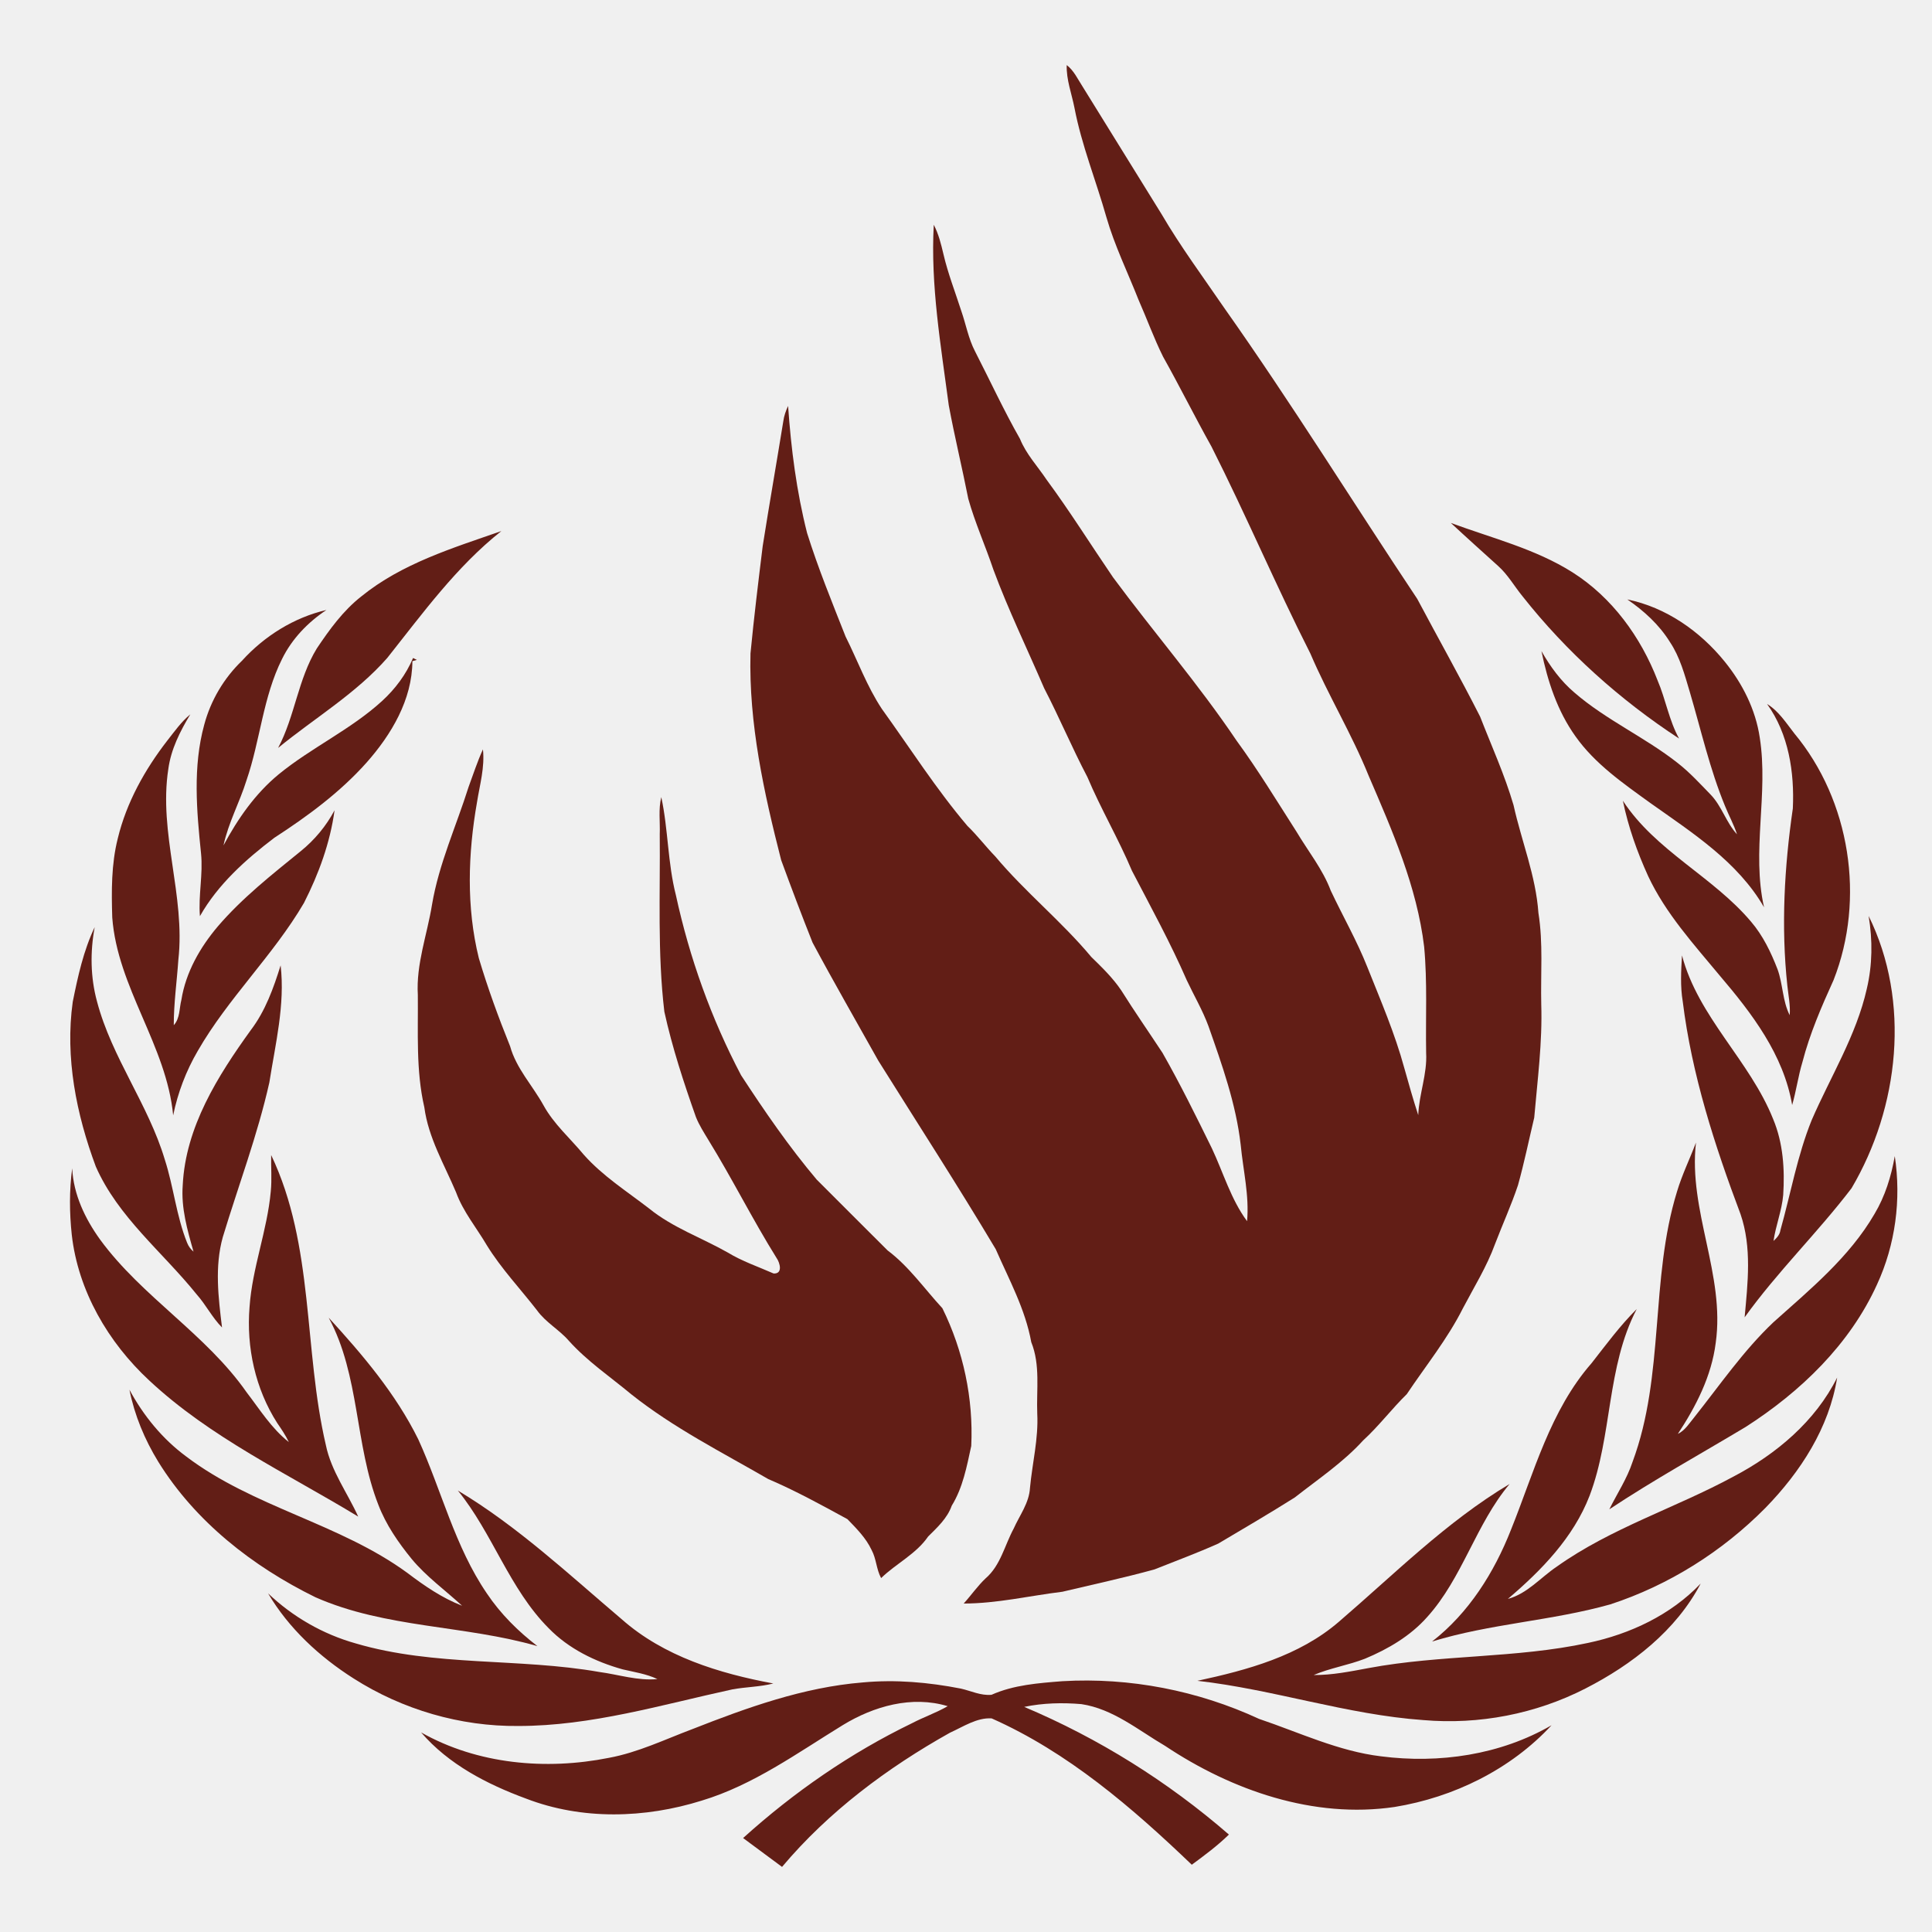
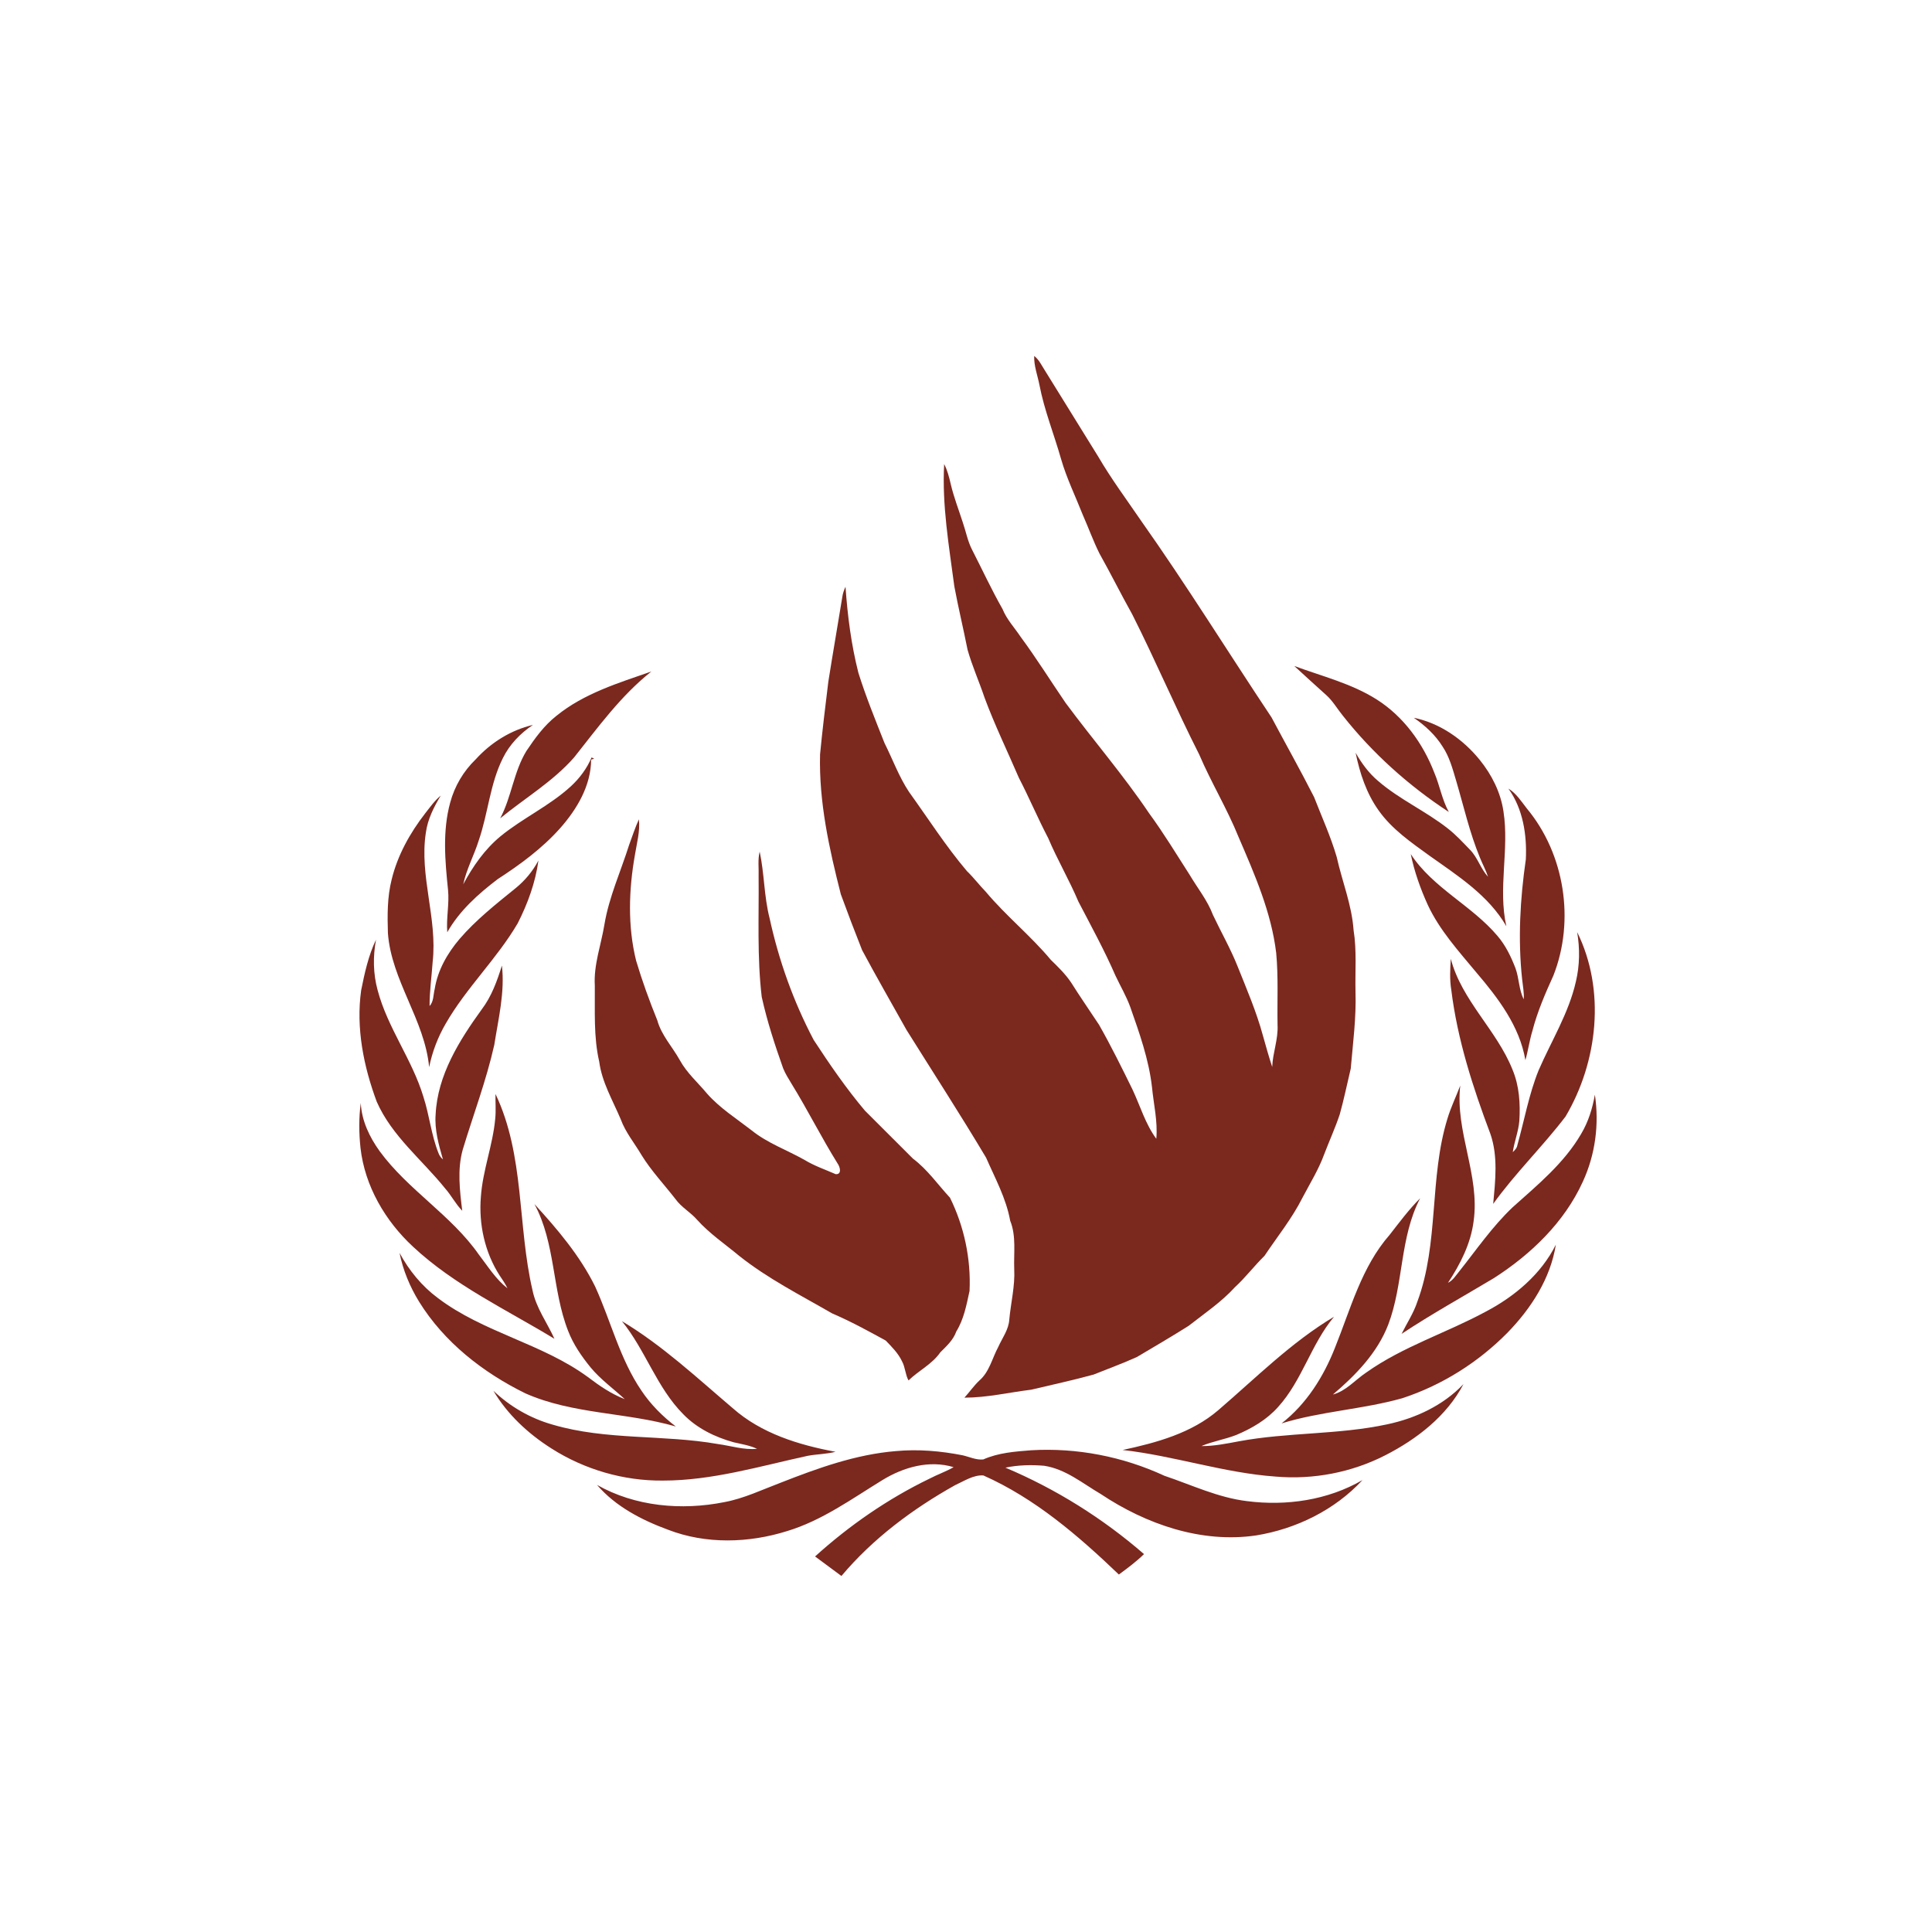
- <svg xmlns="http://www.w3.org/2000/svg" width="250" height="250" viewBox="0 0 600 600">
-   <path d="M331.28 20.21c2.23 1.71 3.39 4.31 4.88 6.6 8.19 13.2 16.35 26.41 24.53 39.62 5.93 10.15 12.94 19.6 19.57 29.29 20.84 29.5 39.86 60.22 59.88 90.27 6.48 12.2 13.27 24.24 19.52 36.56 3.55 9.12 7.63 18.08 10.38 27.48 2.48 11.19 6.93 21.97 7.73 33.49 1.51 9.4.66 18.94.88 28.41.38 11.76-1.17 23.46-2.18 35.15-1.67 7-3.11 14.06-5.05 21-2.07 6.19-4.79 12.15-7.12 18.25-2.55 7.01-6.52 13.38-9.98 19.97-4.78 9.52-11.53 17.84-17.43 26.66-4.71 4.61-8.67 9.91-13.55 14.37-6.24 6.85-13.98 12.03-21.23 17.72-7.82 4.93-15.81 9.61-23.76 14.32-6.5 2.91-13.19 5.38-19.8 8.02-9.46 2.61-19.07 4.67-28.61 6.94-10.21 1.25-20.35 3.67-30.66 3.66 2.35-2.57 4.31-5.47 6.86-7.86 4.6-3.98 5.87-10.23 8.66-15.4 1.85-4.14 4.82-7.98 5.07-12.66.72-7.69 2.66-15.28 2.26-23.05-.29-7.42 1-15.11-1.86-22.2-1.85-10.26-6.91-19.44-11.04-28.88-11.78-19.76-24.29-39.08-36.49-58.58-6.82-12.2-13.8-24.31-20.39-36.63-3.38-8.49-6.61-17.04-9.75-25.61-5.36-20.97-10.09-42.41-9.53-64.18 1.07-11.13 2.43-22.23 3.79-33.33 2.05-12.96 4.31-25.88 6.41-38.83.22-1.64.78-3.21 1.48-4.71.92 13.29 2.62 26.55 5.9 39.48 3.42 10.9 7.75 21.5 11.95 32.13 3.75 7.49 6.62 15.46 11.27 22.48 8.76 12.16 16.85 24.87 26.56 36.32 3.1 2.98 5.67 6.42 8.67 9.5 9.25 11.04 20.59 20.15 29.82 31.22 3.32 3.24 6.69 6.5 9.3 10.38 4.12 6.57 8.56 12.93 12.82 19.42 5.5 9.67 10.42 19.65 15.32 29.63 3.56 7.56 5.91 15.83 10.93 22.62.72-7.98-1.23-15.82-1.98-23.72-1.46-12.72-5.78-24.81-10-36.82-1.82-4.96-4.51-9.52-6.75-14.29-5.06-11.62-11.17-22.75-17.02-33.99-4.18-9.91-9.66-19.21-13.84-29.11-4.77-9.07-8.71-18.51-13.43-27.6-5.27-12.25-11.11-24.27-15.75-36.78-2.48-7.39-5.7-14.53-7.81-22.04-1.91-9.7-4.26-19.31-6.06-29.03-2.45-18.59-5.69-37.24-4.66-56.07 1.49 2.86 2.27 5.99 3 9.11 1.4 6.03 3.67 11.81 5.56 17.7 1.44 4.14 2.2 8.53 4.23 12.45 4.66 9.08 8.93 18.35 13.98 27.22 1.91 4.75 5.46 8.49 8.27 12.7 7.27 9.85 13.75 20.24 20.65 30.34 12.6 17.03 26.5 33.1 38.34 50.68 6.67 9.11 12.52 18.77 18.61 28.27 3.6 6.08 8.15 11.66 10.65 18.33 3.74 7.93 8.12 15.55 11.35 23.71 4.13 10.36 8.57 20.64 11.5 31.42 1.37 4.88 2.74 9.76 4.32 14.58.24-6.52 2.82-12.74 2.45-19.3-.19-11 .41-22.03-.62-33.01-2.24-18.64-9.88-36.01-17.24-53.1-5.25-13-12.58-25.03-18.08-37.91-10.74-21.19-20-43.07-30.71-64.27-5.17-9.24-9.88-18.73-15.06-27.97-2.85-5.74-5.02-11.78-7.61-17.64-3.36-8.52-7.41-16.78-9.96-25.6-3.22-11.38-7.71-22.4-9.94-34.04-.86-4.41-2.55-8.7-2.4-13.26M450.57 162.4c12.74 4.72 26.19 8.01 37.78 15.34 12.31 7.8 21.23 20.11 26.43 33.58 2.53 5.91 3.54 12.38 6.67 18.04-18.41-12.04-35-26.93-48.64-44.21-2.54-3.11-4.53-6.68-7.55-9.38-4.91-4.44-9.84-8.86-14.69-13.37M112.2 185.23c12.6-10.24 28.41-15.04 43.5-20.3-13.95 11.05-24.45 25.57-35.43 39.4-9.73 11.08-22.58 18.67-33.9 27.94 5.22-9.82 6.18-21.36 12.02-30.89 3.95-5.89 8.18-11.74 13.81-16.15" style="opacity:1;fill:#621E16" />
-   <path d="M505.38 186.16c12.03 2.46 22.61 9.88 30.26 19.33 5.5 6.79 9.59 14.88 10.87 23.59 2.75 17.48-2.6 35.29 1.33 52.69-8.18-14.17-22.29-23.15-35.3-32.38-8.41-6.09-17.21-12.14-23.28-20.74-5.59-7.82-8.65-17.11-10.55-26.45 2.73 4.81 6.03 9.33 10.28 12.92 9.81 8.49 21.86 13.82 32.02 21.83 3.74 2.91 6.94 6.43 10.23 9.81 3.49 3.6 4.82 8.68 8.2 12.34-.98-3.05-2.55-5.85-3.73-8.81-4.71-11.42-7.42-23.51-10.91-35.33-1.6-5.36-3.05-10.89-6.2-15.59-3.33-5.36-8.05-9.67-13.22-13.21M75.15 205.2c6.96-7.67 16.11-13.41 26.23-15.77-5.77 3.83-10.72 8.97-13.79 15.23-5.93 11.83-6.77 25.32-11.05 37.71-2.12 6.82-5.63 13.16-7.13 20.17 4.42-8.23 9.84-16.05 17.12-22.05 10.18-8.33 22.38-13.89 32.13-22.79 4.08-3.74 7.45-8.24 9.62-13.35.29.15.88.44 1.18.58l-1.39.41c-.05 11.95-6.54 22.81-14.25 31.51-8.24 9.24-18.28 16.62-28.62 23.33-8.92 6.78-17.53 14.48-23.11 24.34-.53-6.51 1.01-13 .34-19.51-1.36-13.24-2.58-26.9.99-39.92 2.01-7.54 6.1-14.47 11.73-19.89" style="opacity:1;fill:#621E16" />
-   <path d="M548.78 218.63c3.62 2.22 5.91 5.87 8.47 9.15 17.36 20.86 22.1 51.38 12.18 76.59-3.75 8.26-7.38 16.63-9.66 25.44-1.33 4.39-1.92 8.95-3.2 13.36-2.66-15.59-12.49-28.46-22.48-40.18-8.1-9.77-16.82-19.32-22.25-30.92-3.41-7.5-6.19-15.31-7.84-23.39 10.17 15.58 27.97 23.53 39.8 37.55 3.7 4.32 6.19 9.51 8.23 14.79 1.69 4.64 1.52 9.81 3.78 14.26.24-3.11-.42-6.17-.74-9.24-1.96-18.3-.93-36.79 1.71-54.96.53-11.24-1.29-23.13-8-32.45M51.96 229.99c2.24-2.83 4.33-5.84 7.14-8.14-3.17 5.25-6 10.83-6.83 16.99-3.06 19.84 5.35 39.35 3.12 59.22-.46 6.77-1.44 13.53-1.42 20.32 1.96-2.12 1.68-5.23 2.36-7.86 1.37-8.58 5.81-16.33 11.37-22.88 7.56-8.8 16.71-16 25.68-23.29 4.31-3.48 7.92-7.82 10.52-12.71-1.37 10.07-4.91 19.76-9.51 28.79-9.56 16.32-23.55 29.54-32.98 45.95-3.62 6.2-6.2 12.98-7.63 20.01-2.06-21.72-17.3-39.66-18.92-61.46-.25-8.2-.31-16.54 1.72-24.55 2.69-11.15 8.39-21.36 15.38-30.39m93.56 14.41c1.45-3.91 2.72-7.88 4.46-11.67.61 5.55-.98 10.97-1.84 16.4-2.81 15.96-3.35 32.58.56 48.41 2.76 9.29 6.09 18.4 9.72 27.39 1.91 6.9 6.96 12.17 10.36 18.32 3.22 5.87 8.31 10.27 12.53 15.37 5.87 6.61 13.36 11.35 20.3 16.71 7.29 5.92 16.28 9.06 24.38 13.64 4.47 2.73 9.47 4.41 14.25 6.52 2.93.17 2.01-3.28.93-4.81-7.48-11.99-13.78-24.67-21.2-36.7-1.38-2.29-2.84-4.56-3.84-7.06-3.8-10.74-7.36-21.59-9.81-32.73-2.17-18.3-1.25-36.75-1.43-55.13.15-3.84-.46-7.75.48-11.51 2.16 10.03 1.98 20.48 4.54 30.47 4.22 19.43 10.97 38.32 20.24 55.91 7.3 11.17 14.87 22.2 23.49 32.41 7.34 7.32 14.65 14.68 22.01 21.99 6.66 4.99 11.42 11.9 17.02 17.96 6.5 13.18 9.66 28.06 8.96 42.77-1.39 6.37-2.58 12.9-6.06 18.55-1.39 3.93-4.46 6.71-7.33 9.57-3.75 5.46-9.92 8.36-14.6 12.91-1.5-2.74-1.47-6-2.96-8.73-1.74-3.73-4.69-6.66-7.5-9.57-8.06-4.41-16.14-8.84-24.6-12.46-14.43-8.34-29.42-15.9-42.52-26.31-6.55-5.45-13.68-10.26-19.4-16.63-3-3.46-7.18-5.69-9.87-9.44-5.21-6.72-11.11-12.94-15.59-20.2-3.21-5.47-7.37-10.44-9.56-16.45-3.65-8.65-8.62-16.98-9.86-26.42-2.64-11.43-1.9-23.25-2.02-34.89-.57-9.58 2.9-18.71 4.41-28.06 2.13-12.65 7.52-24.37 11.35-36.53" style="opacity:1;fill:#621E16" />
-   <path d="M580.32 284.46c13.13 26.57 9.51 59.44-5.31 84.56-10.52 13.8-23.07 25.97-33.2 40.09.97-10.63 2.28-21.73-1.27-32.04-8.04-21.37-15.14-43.31-17.95-66.06-.79-4.74-.52-9.54-.23-14.3 5.04 19.18 21.06 32.67 28.3 50.82 3.12 7.44 3.64 15.63 3.13 23.6-.43 4.87-2.31 9.44-3.01 14.26.99-.92 1.95-1.93 2.14-3.33 3.21-11.4 5.25-23.17 9.71-34.19 5.85-13.51 13.85-26.26 17.12-40.78 1.76-7.41 1.83-15.14.57-22.63m-550.91 3.47c-1.44 7.66-1.33 15.61.73 23.14 4.56 17.33 15.9 31.88 21.02 48.99 2.76 8.5 3.59 17.53 6.93 25.85.42 1.1 1.1 2.03 2.01 2.8-1.92-6.72-3.89-13.57-3.35-20.65.88-18.05 10.86-33.9 21.13-48.14 4.53-5.95 7.07-13.06 9.27-20.12 1.41 12.24-1.62 24.36-3.5 36.37-3.66 16.34-9.62 32.03-14.46 48.03-2.57 9.18-1.37 18.77-.24 28.06-3.06-3.08-4.99-7.04-7.87-10.27-10.55-13.12-24.42-24-31.33-39.72-6.04-16.21-9.58-33.83-7.16-51.13 1.59-7.9 3.33-15.9 6.82-23.21" style="opacity:1;fill:#621E16" />
-   <path d="M526.7 354.84c-2.43 21.12 9.12 41.12 6.13 62.21-1.3 10.32-6.11 19.7-11.76 28.26 2.25-1.09 3.56-3.3 5.1-5.16 7.96-10.01 15.24-20.66 24.57-29.5 11.41-10.22 23.59-20.2 31.39-33.62 3.3-5.51 5.21-11.7 6.31-17.99 2.05 13.48.2 27.51-5.53 39.9-8.46 18.61-23.75 33.3-40.77 44.21-14.14 8.48-28.6 16.46-42.35 25.58 2.43-4.91 5.5-9.51 7.22-14.74 10.03-26.95 5.38-56.65 13.81-83.96 1.56-5.22 3.96-10.11 5.88-15.19M84.09 370c.38-3.75.04-7.53.12-11.29 13.44 28.18 10.03 60.31 16.99 90.08 1.66 8.08 6.7 14.81 10.04 22.2-22.05-13.4-45.9-24.52-64.92-42.3-12.73-11.81-22.06-27.8-24.03-45.21-.73-6.85-.79-13.8.13-20.64.39 8.1 4 15.65 8.68 22.14 13.03 17.8 32.85 29.3 45.51 47.44 4.1 5.33 7.72 11.22 13.09 15.43-1-2.1-2.3-4.02-3.61-5.92-6.8-10.62-9.62-23.53-8.59-36.04.84-12.2 5.5-23.73 6.59-35.89" style="opacity:1;fill:#621E16" />
-   <path d="M494.3 423.32c4.49-5.74 8.83-11.64 14-16.78-9.42 18.02-7.52 39.22-14.64 57.97-5.01 12.98-14.96 23.2-25.38 32.05 6.07-1.64 10.16-6.66 15.21-10.04 16.85-11.99 36.83-18.19 54.9-27.98 13.26-6.96 25.37-17.14 32.15-30.72-2.46 15.58-11.41 29.33-22.25 40.45-13.42 13.58-30.04 24.04-48.19 29.98-18.17 5.12-37.28 5.98-55.36 11.54 11.4-8.85 19.27-21.4 24.5-34.69 7.16-17.76 12.16-37.05 25.06-51.78m-392.22-14.1c10.57 11.55 20.86 23.67 27.83 37.8 7.24 15.87 11.34 33.29 21.3 47.85 4.23 6.32 9.68 11.73 15.69 16.35-22.65-6.55-47.14-5.55-68.94-15.18-19.45-9.54-37.3-23.48-48.8-42.07-4.23-6.88-7.38-14.45-8.96-22.38 4.33 8.03 10.22 15.26 17.58 20.7 20.83 15.82 47.64 20.78 68.73 36.19 5.27 4 10.79 7.8 17 10.2-5.23-4.83-11.09-9.02-15.66-14.53-4.16-5.11-7.97-10.61-10.34-16.8-7.38-18.77-5.72-40.13-15.43-58.13" style="opacity:1;fill:#621E16" />
-   <path d="M415.77 503.68c17.23-14.79 33.45-31.12 53.06-42.82-10.52 12.52-14.61 29.16-25.62 41.34-5.21 5.88-12.13 9.93-19.31 12.93-5.21 2.02-10.79 2.88-15.94 5.07 5.76.04 11.44-1.12 17.09-2.17 22.52-4.21 45.71-2.98 68.14-7.81 13.07-2.76 25.69-8.68 34.98-18.44-7.68 14.64-21.33 25.2-35.81 32.61-15.43 7.9-33.03 11.29-50.3 9.8-23.78-1.68-46.56-9.53-70.2-12.2 15.53-3.34 31.61-7.71 43.91-18.31M142.19 462.9c18.58 11.13 34.44 26.01 50.88 39.96 13.07 11.56 30.25 16.83 47.09 19.96-4.17 1.07-8.52 1.06-12.74 1.84-21.94 4.76-43.8 11.37-66.45 11.36-18.01.18-35.99-5.08-51.16-14.76-10.61-6.74-20.13-15.55-26.56-26.43 7.66 7.29 17.04 12.69 27.23 15.55 24.59 7.24 50.62 4.46 75.66 8.87 5.99.8 11.91 2.79 18.02 2.2-3.4-1.61-7.14-2.16-10.77-3.01-8.53-2.38-16.79-6.4-23.02-12.81-12.21-12.26-17.37-29.43-28.18-42.73" style="opacity:1;fill:#621E16" />
-   <path d="M215 537c17.02-6.69 34.52-13.01 52.89-14.5 10.2-.96 20.49-.05 30.52 1.91 3.14.71 6.22 2.25 9.52 1.92 6.91-3.08 14.57-3.63 22.02-4.22 20.92-1.22 42.07 2.91 61.07 11.71 12.49 4.21 24.63 10.03 37.85 11.62 18.06 2.33 37.1-.43 52.98-9.65-12.69 13.72-30.39 22.39-48.74 25.38-25.14 3.71-50.51-5.13-71.26-18.96-8.34-4.88-16.17-11.5-26.01-12.98-5.91-.5-11.93-.36-17.76.86 23.12 9.75 44.63 23.21 63.57 39.65-3.55 3.47-7.54 6.43-11.53 9.37-18.55-17.77-38.47-34.94-62.16-45.45-4.59-.29-8.83 2.6-12.94 4.45-19.48 10.91-37.72 24.52-52.15 41.67-4.03-2.99-8.05-5.98-12.09-8.96 15.74-14.23 33.36-26.42 52.47-35.67 3.62-1.9 7.52-3.23 11.07-5.28-11.13-3.38-22.97 0-32.6 5.89-14.1 8.64-27.76 18.6-43.77 23.43-17.63 5.53-37.19 6.09-54.58-.62-12.1-4.45-24.09-10.65-32.6-20.56 17.54 9.93 38.8 11.8 58.35 7.9 9.03-1.67 17.34-5.7 25.88-8.91" style="opacity:1;fill:#621E16" />
+ <svg xmlns="http://www.w3.org/2000/svg" width="600" viewBox="0 0 450 450" height="600" version="1.0">
+   <path fill="#fff" d="M-45-45h540v540H-45z" />
+   <path fill="#fff" d="M-45-45h540v540H-45z" />
+   <path fill="#7b281f" d="M240.883 82.91c1.133.867 1.722 2.188 2.476 3.352 4.16 6.703 8.305 13.414 12.457 20.12 3.012 5.157 6.575 9.954 9.938 14.876 10.586 14.98 20.242 30.582 30.41 45.84 3.293 6.195 6.738 12.312 9.914 18.566 1.8 4.633 3.875 9.184 5.27 13.957 1.261 5.684 3.52 11.156 3.925 17.008.77 4.773.336 9.617.45 14.426.191 5.972-.594 11.914-1.11 17.851-.847 3.555-1.578 7.14-2.562 10.664-1.051 3.145-2.434 6.172-3.617 9.27-1.293 3.558-3.313 6.793-5.067 10.14-2.43 4.832-5.855 9.06-8.851 13.54-2.395 2.34-4.407 5.03-6.883 7.296-3.168 3.477-7.098 6.11-10.781 9-3.973 2.504-8.028 4.88-12.067 7.27-3.3 1.48-6.7 2.734-10.055 4.074-4.804 1.324-9.683 2.371-14.527 3.524-5.187.636-10.336 1.863-15.57 1.859 1.191-1.305 2.187-2.777 3.48-3.992 2.34-2.02 2.985-5.196 4.399-7.82.941-2.102 2.449-4.051 2.574-6.43.367-3.906 1.351-7.758 1.148-11.703-.144-3.77.508-7.676-.945-11.278-.937-5.207-3.508-9.87-5.605-14.664-5.98-10.035-12.336-19.847-18.532-29.75-3.46-6.195-7.007-12.344-10.351-18.601a494 494 0 0 1-4.953-13.004c-2.723-10.653-5.125-21.54-4.84-32.594.543-5.652 1.234-11.289 1.926-16.926 1.039-6.582 2.187-13.144 3.254-19.719.113-.832.394-1.632.75-2.394.468 6.75 1.332 13.484 3 20.05 1.734 5.536 3.933 10.919 6.066 16.317 1.906 3.805 3.363 7.852 5.723 11.418 4.449 6.176 8.558 12.629 13.488 18.442 1.574 1.515 2.879 3.261 4.402 4.824 4.7 5.61 10.457 10.234 15.145 15.855 1.687 1.645 3.398 3.301 4.722 5.274 2.094 3.336 4.348 6.566 6.512 9.859 2.793 4.914 5.29 9.98 7.777 15.047 1.809 3.84 3.004 8.039 5.551 11.488.367-4.05-.625-8.035-1.004-12.047-.742-6.457-2.933-12.597-5.078-18.695-.926-2.52-2.289-4.836-3.43-7.258-2.566-5.902-5.671-11.554-8.64-17.262-2.125-5.03-4.906-9.753-7.031-14.78-2.422-4.61-4.422-9.403-6.82-14.02-2.676-6.22-5.641-12.325-7.997-18.676-1.262-3.754-2.894-7.379-3.965-11.191-.972-4.93-2.164-9.81-3.078-14.747-1.246-9.437-2.89-18.91-2.367-28.472.758 1.453 1.152 3.043 1.524 4.625.71 3.062 1.863 6 2.824 8.992.73 2.102 1.117 4.328 2.148 6.32 2.363 4.614 4.535 9.32 7.098 13.824.969 2.41 2.773 4.313 4.199 6.45 3.691 5 6.984 10.277 10.488 15.406 6.399 8.648 13.457 16.809 19.47 25.738 3.386 4.625 6.358 9.531 9.452 14.356 1.828 3.09 4.137 5.922 5.406 9.308 1.899 4.028 4.125 7.899 5.766 12.043 2.098 5.258 4.352 10.48 5.84 15.953.695 2.48 1.39 4.957 2.191 7.407.125-3.313 1.434-6.47 1.246-9.801-.097-5.586.207-11.188-.316-16.766-1.137-9.465-5.016-18.285-8.754-26.965-2.664-6.601-6.387-12.71-9.18-19.254-5.457-10.757-10.16-21.87-15.597-32.636-2.625-4.692-5.016-9.512-7.649-14.203-1.445-2.914-2.547-5.985-3.863-8.957-1.707-4.329-3.762-8.524-5.059-13.004-1.636-5.778-3.914-11.375-5.046-17.285-.438-2.239-1.297-4.418-1.22-6.735m60.578 72.211c6.47 2.395 13.302 4.066 19.188 7.79 6.25 3.96 10.782 10.21 13.422 17.05 1.285 3.004 1.797 6.289 3.387 9.164-9.352-6.117-17.773-13.676-24.703-22.453-1.29-1.578-2.3-3.39-3.832-4.762-2.492-2.254-4.996-4.5-7.461-6.789m-171.836 11.594c6.398-5.203 14.43-7.64 22.094-10.313-7.086 5.614-12.418 12.989-17.996 20.012-4.938 5.625-11.465 9.48-17.215 14.188 2.652-4.989 3.14-10.848 6.105-15.688 2.004-2.992 4.153-5.96 7.012-8.2m0 0" />
+   <path fill="#7b281f" d="M329.297 167.184c6.11 1.25 11.48 5.02 15.367 9.816 2.793 3.45 4.867 7.559 5.52 11.98 1.394 8.88-1.32 17.922.675 26.758-4.156-7.195-11.32-11.754-17.925-16.441-4.274-3.094-8.743-6.168-11.825-10.535-2.84-3.969-4.394-8.688-5.359-13.43 1.387 2.441 3.063 4.738 5.223 6.559 4.98 4.312 11.101 7.02 16.261 11.086 1.899 1.48 3.524 3.265 5.196 4.984 1.77 1.828 2.445 4.406 4.164 6.266-.5-1.547-1.297-2.97-1.895-4.473-2.394-5.8-3.77-11.941-5.543-17.941-.812-2.723-1.547-5.532-3.148-7.918-1.692-2.723-4.086-4.91-6.711-6.711m-218.484 9.671c3.53-3.894 8.18-6.812 13.32-8.007-2.93 1.945-5.445 4.554-7.004 7.734-3.012 6.008-3.438 12.856-5.613 19.148-1.075 3.465-2.86 6.684-3.621 10.243 2.246-4.18 5-8.149 8.695-11.196 5.172-4.23 11.367-7.054 16.316-11.574 2.074-1.898 3.785-4.183 4.887-6.781.144.078.445.223.598.297l-.707.207c-.024 6.07-3.32 11.582-7.235 16-4.183 4.695-9.285 8.441-14.535 11.847-4.527 3.446-8.902 7.356-11.734 12.364-.27-3.309.511-6.602.172-9.91-.692-6.723-1.309-13.66.503-20.27a21.9 21.9 0 0 1 5.957-10.102m0 0" />
+   <path fill="#7b281f" d="M351.336 183.676c1.84 1.125 3 2.98 4.3 4.644 8.817 10.594 11.223 26.094 6.184 38.895-1.902 4.195-3.746 8.445-4.902 12.922-.676 2.226-.977 4.543-1.625 6.785-1.352-7.918-6.344-14.453-11.418-20.406-4.113-4.961-8.543-9.813-11.297-15.703-1.734-3.81-3.144-7.774-3.984-11.88 5.164 7.915 14.207 11.95 20.21 19.07 1.88 2.196 3.145 4.829 4.18 7.513.86 2.355.774 4.98 1.922 7.242.121-1.582-.215-3.133-.375-4.696-.996-9.292-.472-18.68.867-27.91.27-5.707-.656-11.746-4.062-16.476m-252.301 5.769c1.137-1.437 2.2-2.968 3.625-4.136-1.61 2.668-3.047 5.5-3.469 8.629-1.554 10.074 2.72 19.984 1.586 30.074-.234 3.437-.73 6.87-.722 10.32.996-1.078.855-2.656 1.199-3.992.695-4.36 2.95-8.293 5.773-11.621 3.84-4.469 8.485-8.125 13.043-11.824a21 21 0 0 0 5.34-6.458c-.695 5.114-2.492 10.036-4.828 14.622-4.855 8.289-11.96 15-16.75 23.336a33.4 33.4 0 0 0-3.875 10.16c-1.043-11.032-8.785-20.14-9.605-31.211-.13-4.164-.16-8.399.87-12.469 1.368-5.66 4.262-10.844 7.813-15.43m47.512 7.317c.738-1.985 1.383-4 2.266-5.926.308 2.816-.497 5.57-.934 8.328-1.43 8.106-1.703 16.543.281 24.582 1.403 4.719 3.094 9.348 4.938 13.91.968 3.504 3.535 6.18 5.261 9.305 1.637 2.98 4.22 5.215 6.364 7.805 2.98 3.355 6.785 5.765 10.308 8.488 3.703 3.004 8.27 4.598 12.383 6.926 2.27 1.386 4.809 2.238 7.234 3.308 1.489.09 1.02-1.664.473-2.441-3.797-6.09-6.996-12.527-10.766-18.637-.699-1.164-1.44-2.316-1.949-3.586-1.93-5.453-3.738-10.965-4.984-16.62-1.102-9.294-.633-18.665-.727-27.997.078-1.95-.23-3.937.246-5.848 1.098 5.094 1.004 10.403 2.305 15.477 2.145 9.867 5.57 19.46 10.277 28.39 3.707 5.672 7.555 11.274 11.93 16.462 3.727 3.714 7.442 7.453 11.18 11.167 3.379 2.532 5.797 6.043 8.64 9.118 3.301 6.695 4.907 14.25 4.551 21.722-.707 3.235-1.308 6.551-3.078 9.418-.703 1.996-2.262 3.41-3.723 4.864-1.902 2.77-5.035 4.242-7.414 6.554-.761-1.39-.746-3.047-1.5-4.433-.886-1.895-2.382-3.383-3.812-4.86-4.09-2.242-8.195-4.488-12.492-6.328-7.328-4.234-14.938-8.074-21.59-13.36-3.328-2.769-6.95-5.21-9.856-8.445-1.523-1.757-3.644-2.89-5.011-4.796-2.645-3.41-5.641-6.57-7.914-10.258-1.633-2.778-3.746-5.301-4.856-8.352-1.855-4.394-4.379-8.625-5.008-13.418-1.34-5.804-.965-11.808-1.027-17.719-.29-4.863 1.473-9.5 2.242-14.25 1.078-6.425 3.817-12.375 5.762-18.55m0 0" />
+   <path fill="#7b281f" d="M367.352 217.105c6.668 13.493 4.832 30.184-2.696 42.942-5.344 7.008-11.715 13.187-16.86 20.36.493-5.4 1.157-11.036-.644-16.27-4.086-10.852-7.691-21.996-9.117-33.547-.402-2.41-.265-4.848-.117-7.262 2.559 9.738 10.695 16.59 14.371 25.805 1.586 3.781 1.852 7.937 1.59 11.988-.219 2.473-1.172 4.793-1.527 7.238.503-.464.988-.98 1.086-1.691 1.628-5.79 2.667-11.766 4.93-17.36 2.972-6.863 7.034-13.335 8.695-20.71.894-3.762.93-7.688.289-11.493m-279.77 1.762c-.73 3.89-.676 7.926.371 11.75 2.317 8.801 8.074 16.192 10.676 24.88 1.402 4.315 1.824 8.901 3.52 13.128.21.559.558 1.031 1.019 1.422-.977-3.414-1.977-6.89-1.7-10.488.446-9.164 5.512-17.215 10.731-24.446 2.297-3.023 3.59-6.633 4.707-10.218.715 6.218-.824 12.37-1.777 18.472-1.86 8.297-4.887 16.266-7.344 24.39-1.305 4.661-.695 9.532-.12 14.25-1.556-1.566-2.536-3.577-4-5.218-5.356-6.66-12.4-12.187-15.911-20.168-3.067-8.234-4.863-17.18-3.633-25.965.805-4.015 1.688-8.078 3.461-11.789m0 0" />
+   <path fill="#7b281f" d="M340.121 252.848c-1.234 10.722 4.633 20.882 3.113 31.59-.66 5.242-3.101 10.003-5.972 14.351 1.144-.55 1.808-1.676 2.59-2.621 4.043-5.082 7.742-10.488 12.48-14.98 5.793-5.188 11.98-10.258 15.941-17.07 1.676-2.802 2.645-5.946 3.204-9.138 1.039 6.844.101 13.97-2.809 20.262-4.297 9.45-12.063 16.91-20.703 22.45-7.184 4.308-14.524 8.359-21.508 12.992 1.234-2.493 2.793-4.829 3.668-7.485 5.094-13.687 2.73-28.77 7.012-42.637.793-2.652 2.011-5.136 2.984-7.714m-224.769 7.699c.191-1.906.02-3.824.058-5.735 6.828 14.31 5.094 30.625 8.63 45.747.843 4.101 3.401 7.52 5.1 11.273-11.199-6.805-23.312-12.453-32.968-21.48-6.465-6-11.203-14.122-12.203-22.961-.371-3.477-.403-7.008.062-10.48.2 4.112 2.031 7.944 4.41 11.241 6.618 9.04 16.684 14.88 23.11 24.094 2.082 2.703 3.922 5.695 6.648 7.832-.508-1.066-1.168-2.039-1.832-3.004-3.453-5.394-4.887-11.949-4.363-18.304.426-6.196 2.793-12.051 3.348-18.223m0 0" />
+   <path fill="#7b281f" d="M323.668 287.621c2.281-2.914 4.484-5.91 7.11-8.52-4.782 9.153-3.817 19.919-7.434 29.438-2.543 6.594-7.598 11.781-12.89 16.277 3.085-.832 5.16-3.382 7.726-5.097 8.554-6.09 18.703-9.239 27.879-14.211 6.734-3.535 12.882-8.703 16.328-15.602-1.25 7.914-5.797 14.899-11.301 20.543-6.813 6.899-15.254 12.211-24.473 15.227-9.226 2.597-18.93 3.035-28.113 5.86 5.79-4.497 9.785-10.868 12.441-17.618 3.637-9.02 6.176-18.816 12.727-26.297m-199.18-7.161c5.367 5.868 10.594 12.024 14.133 19.2 3.676 8.059 5.758 16.902 10.816 24.297 2.149 3.211 4.915 5.957 7.97 8.305-11.505-3.328-23.942-2.82-35.012-7.711-9.88-4.844-18.942-11.922-24.782-21.363-2.148-3.493-3.75-7.336-4.55-11.364 2.199 4.078 5.19 7.746 8.925 10.512 10.578 8.031 24.196 10.55 34.907 18.379 2.675 2.031 5.476 3.96 8.632 5.18-2.656-2.454-5.632-4.582-7.953-7.38-2.113-2.597-4.047-5.39-5.25-8.53-3.75-9.536-2.906-20.383-7.836-29.524m0 0" />
+   <path fill="#7b281f" d="M283.79 328.434c8.75-7.512 16.987-15.805 26.944-21.747-5.343 6.36-7.418 14.81-13.011 20.993-2.645 2.988-6.16 5.043-9.805 6.566-2.645 1.027-5.48 1.465-8.094 2.574 2.922.024 5.809-.566 8.676-1.101 11.438-2.137 23.215-1.512 34.605-3.965 6.637-1.402 13.047-4.41 17.762-9.363-3.898 7.433-10.832 12.796-18.183 16.558-7.836 4.012-16.774 5.735-25.543 4.977-12.079-.852-23.645-4.84-35.653-6.196 7.887-1.695 16.055-3.914 22.301-9.296m-138.934-20.711c9.438 5.652 17.493 13.207 25.84 20.293 6.637 5.87 15.36 8.546 23.914 10.136-2.117.543-4.328.54-6.472.934-11.14 2.418-22.242 5.773-33.742 5.77-9.149.09-18.278-2.579-25.98-7.497-5.392-3.421-10.224-7.894-13.49-13.421 3.891 3.703 8.653 6.445 13.829 7.898 12.488 3.676 25.707 2.266 38.422 4.504 3.043.406 6.047 1.418 9.152 1.117-1.726-.816-3.629-1.098-5.473-1.527-4.332-1.211-8.523-3.25-11.687-6.508-6.203-6.227-8.82-14.945-14.313-21.7m0 0" />
+   <path fill="#7b281f" d="M181.832 345.352c8.645-3.395 17.531-6.606 26.86-7.364 5.18-.484 10.406-.023 15.5.973 1.593.36 3.156 1.14 4.831.973 3.512-1.563 7.399-1.844 11.184-2.141 10.625-.621 21.363 1.477 31.012 5.945 6.344 2.137 12.508 5.094 19.222 5.903 9.172 1.183 18.84-.22 26.907-4.903-6.446 6.969-15.434 11.371-24.754 12.89-12.766 1.884-25.649-2.605-36.188-9.628-4.234-2.48-8.21-5.84-13.207-6.594-3.004-.254-6.058-.183-9.02.438 11.739 4.953 22.665 11.789 32.282 20.136-1.8 1.762-3.828 3.266-5.856 4.758-9.418-9.023-19.535-17.742-31.566-23.082-2.332-.144-4.484 1.32-6.57 2.262-9.895 5.539-19.156 12.45-26.485 21.16-2.047-1.52-4.086-3.035-6.14-4.55 7.996-7.227 16.941-13.419 26.648-18.114 1.836-.965 3.817-1.64 5.621-2.684-5.652-1.714-11.664 0-16.554 2.993-7.16 4.386-14.098 9.445-22.23 11.898-8.954 2.809-18.888 3.094-27.716-.312-6.144-2.262-12.234-5.41-16.554-10.442 8.906 5.043 19.703 5.992 29.629 4.012 4.585-.848 8.808-2.895 13.144-4.527m0 0" />
</svg>
